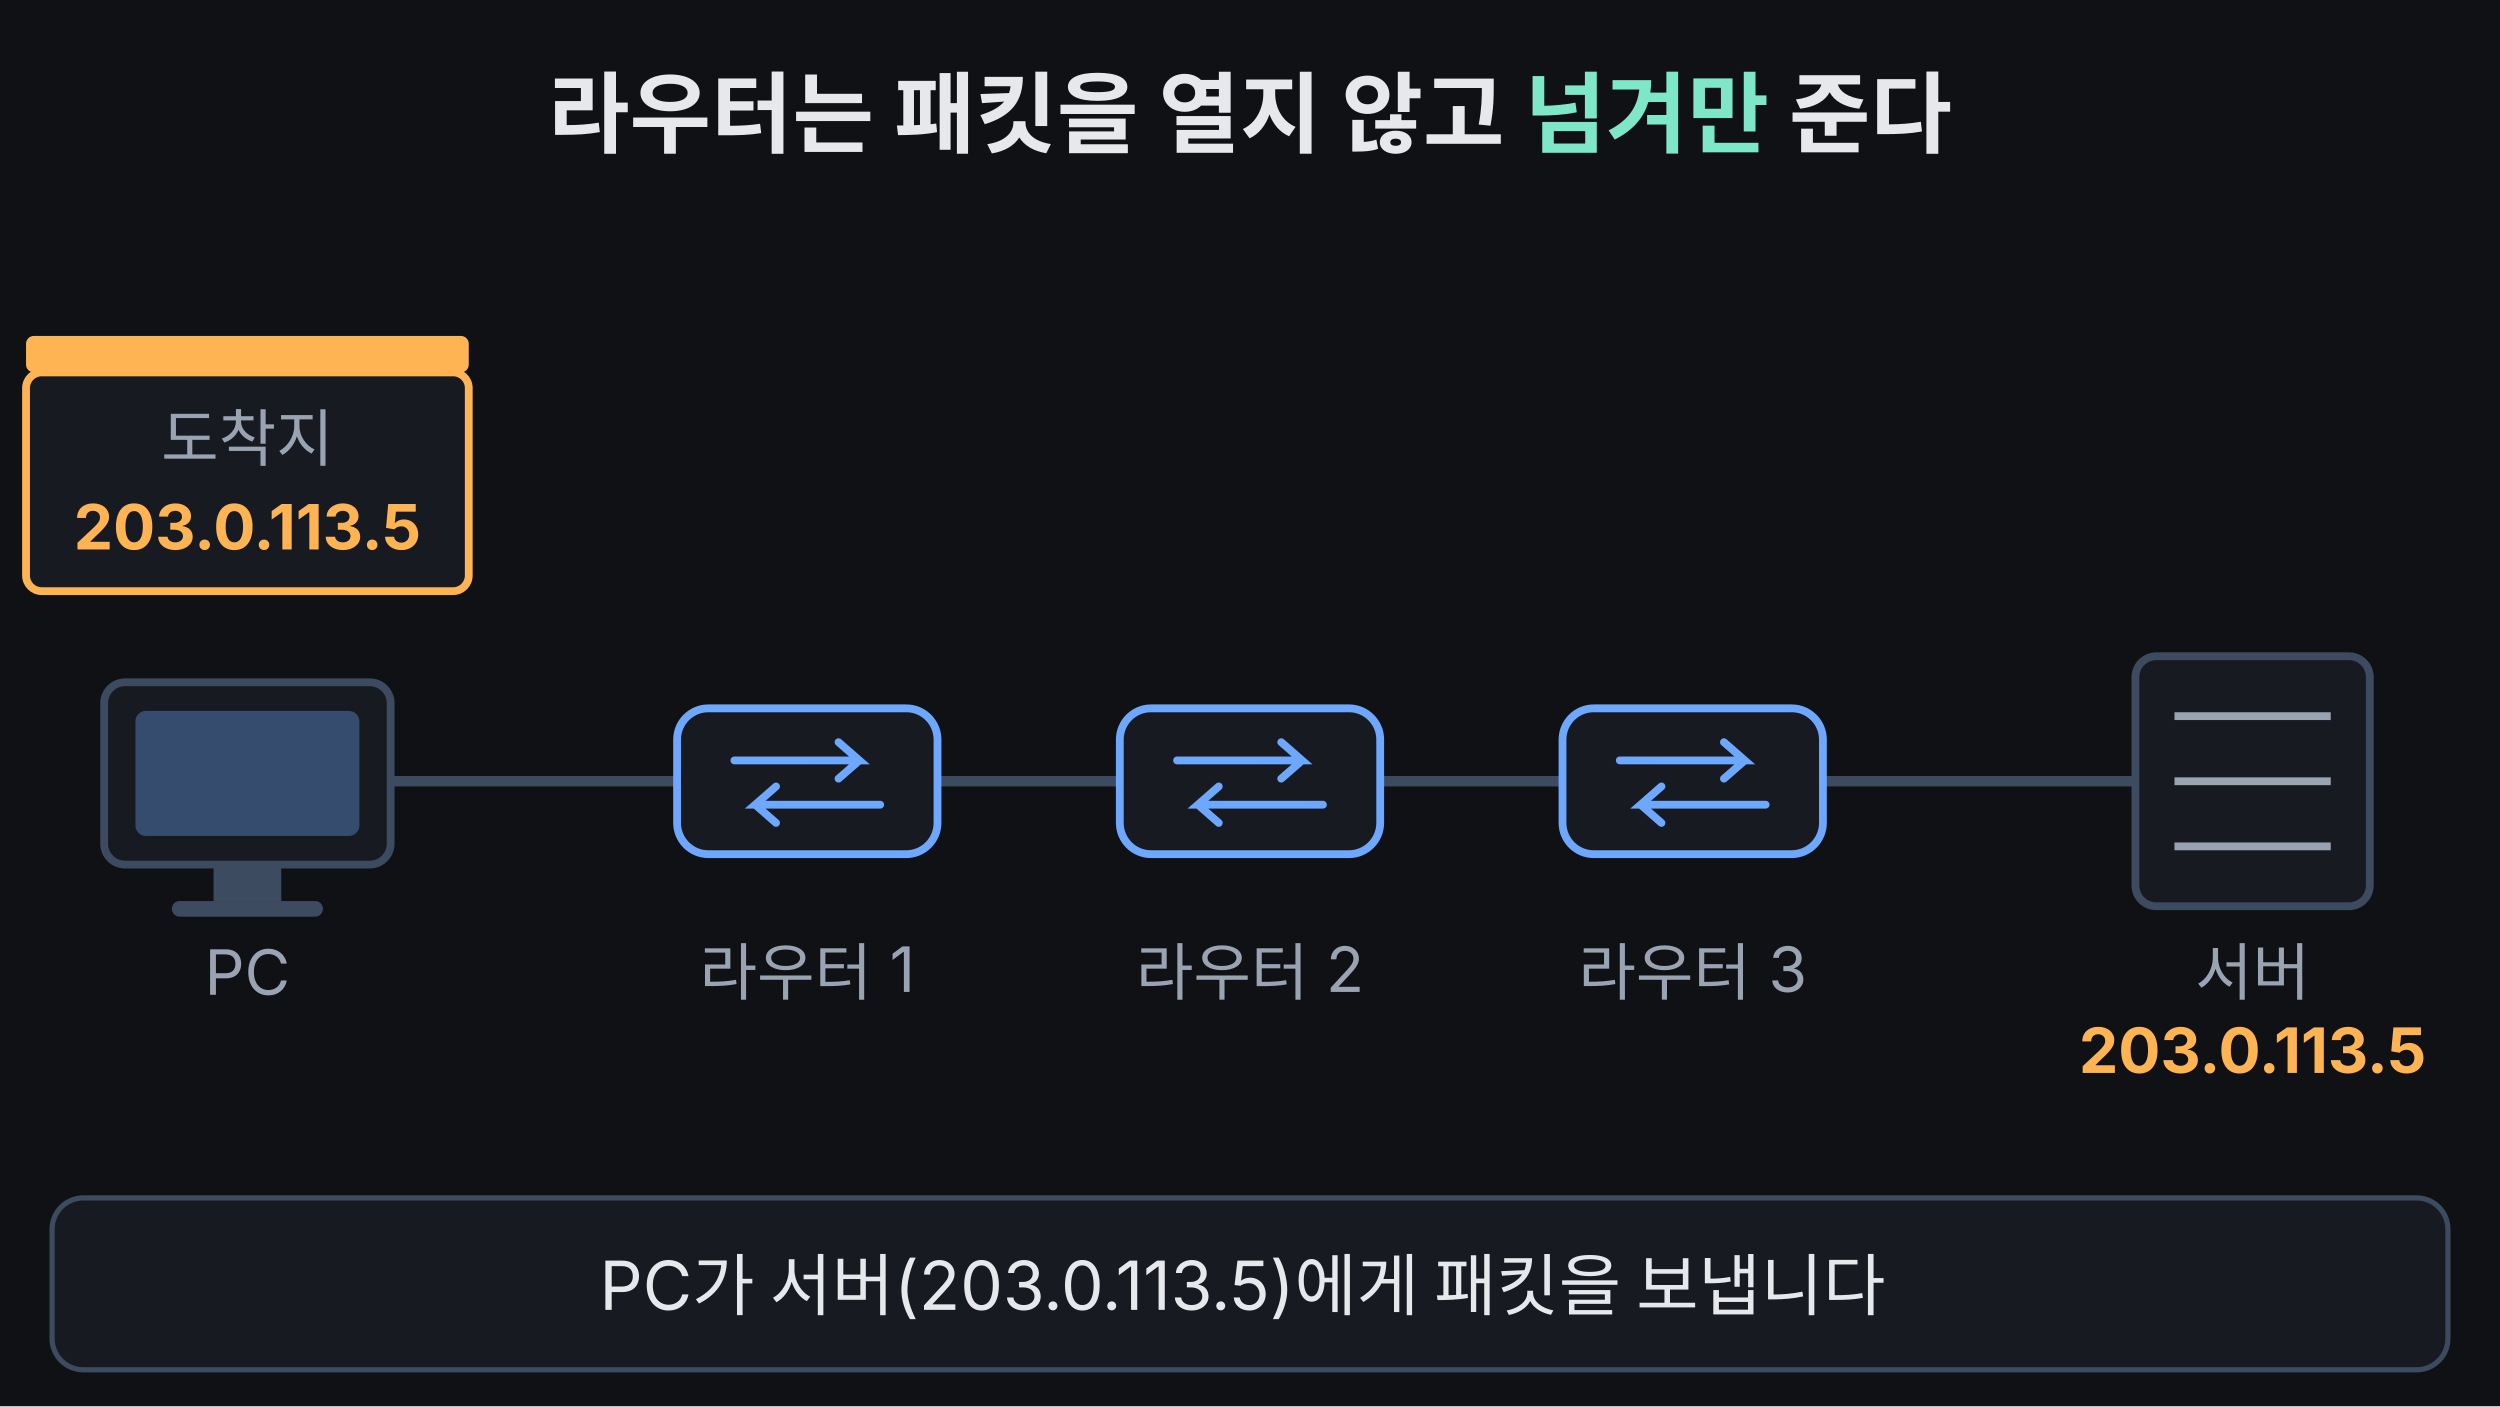
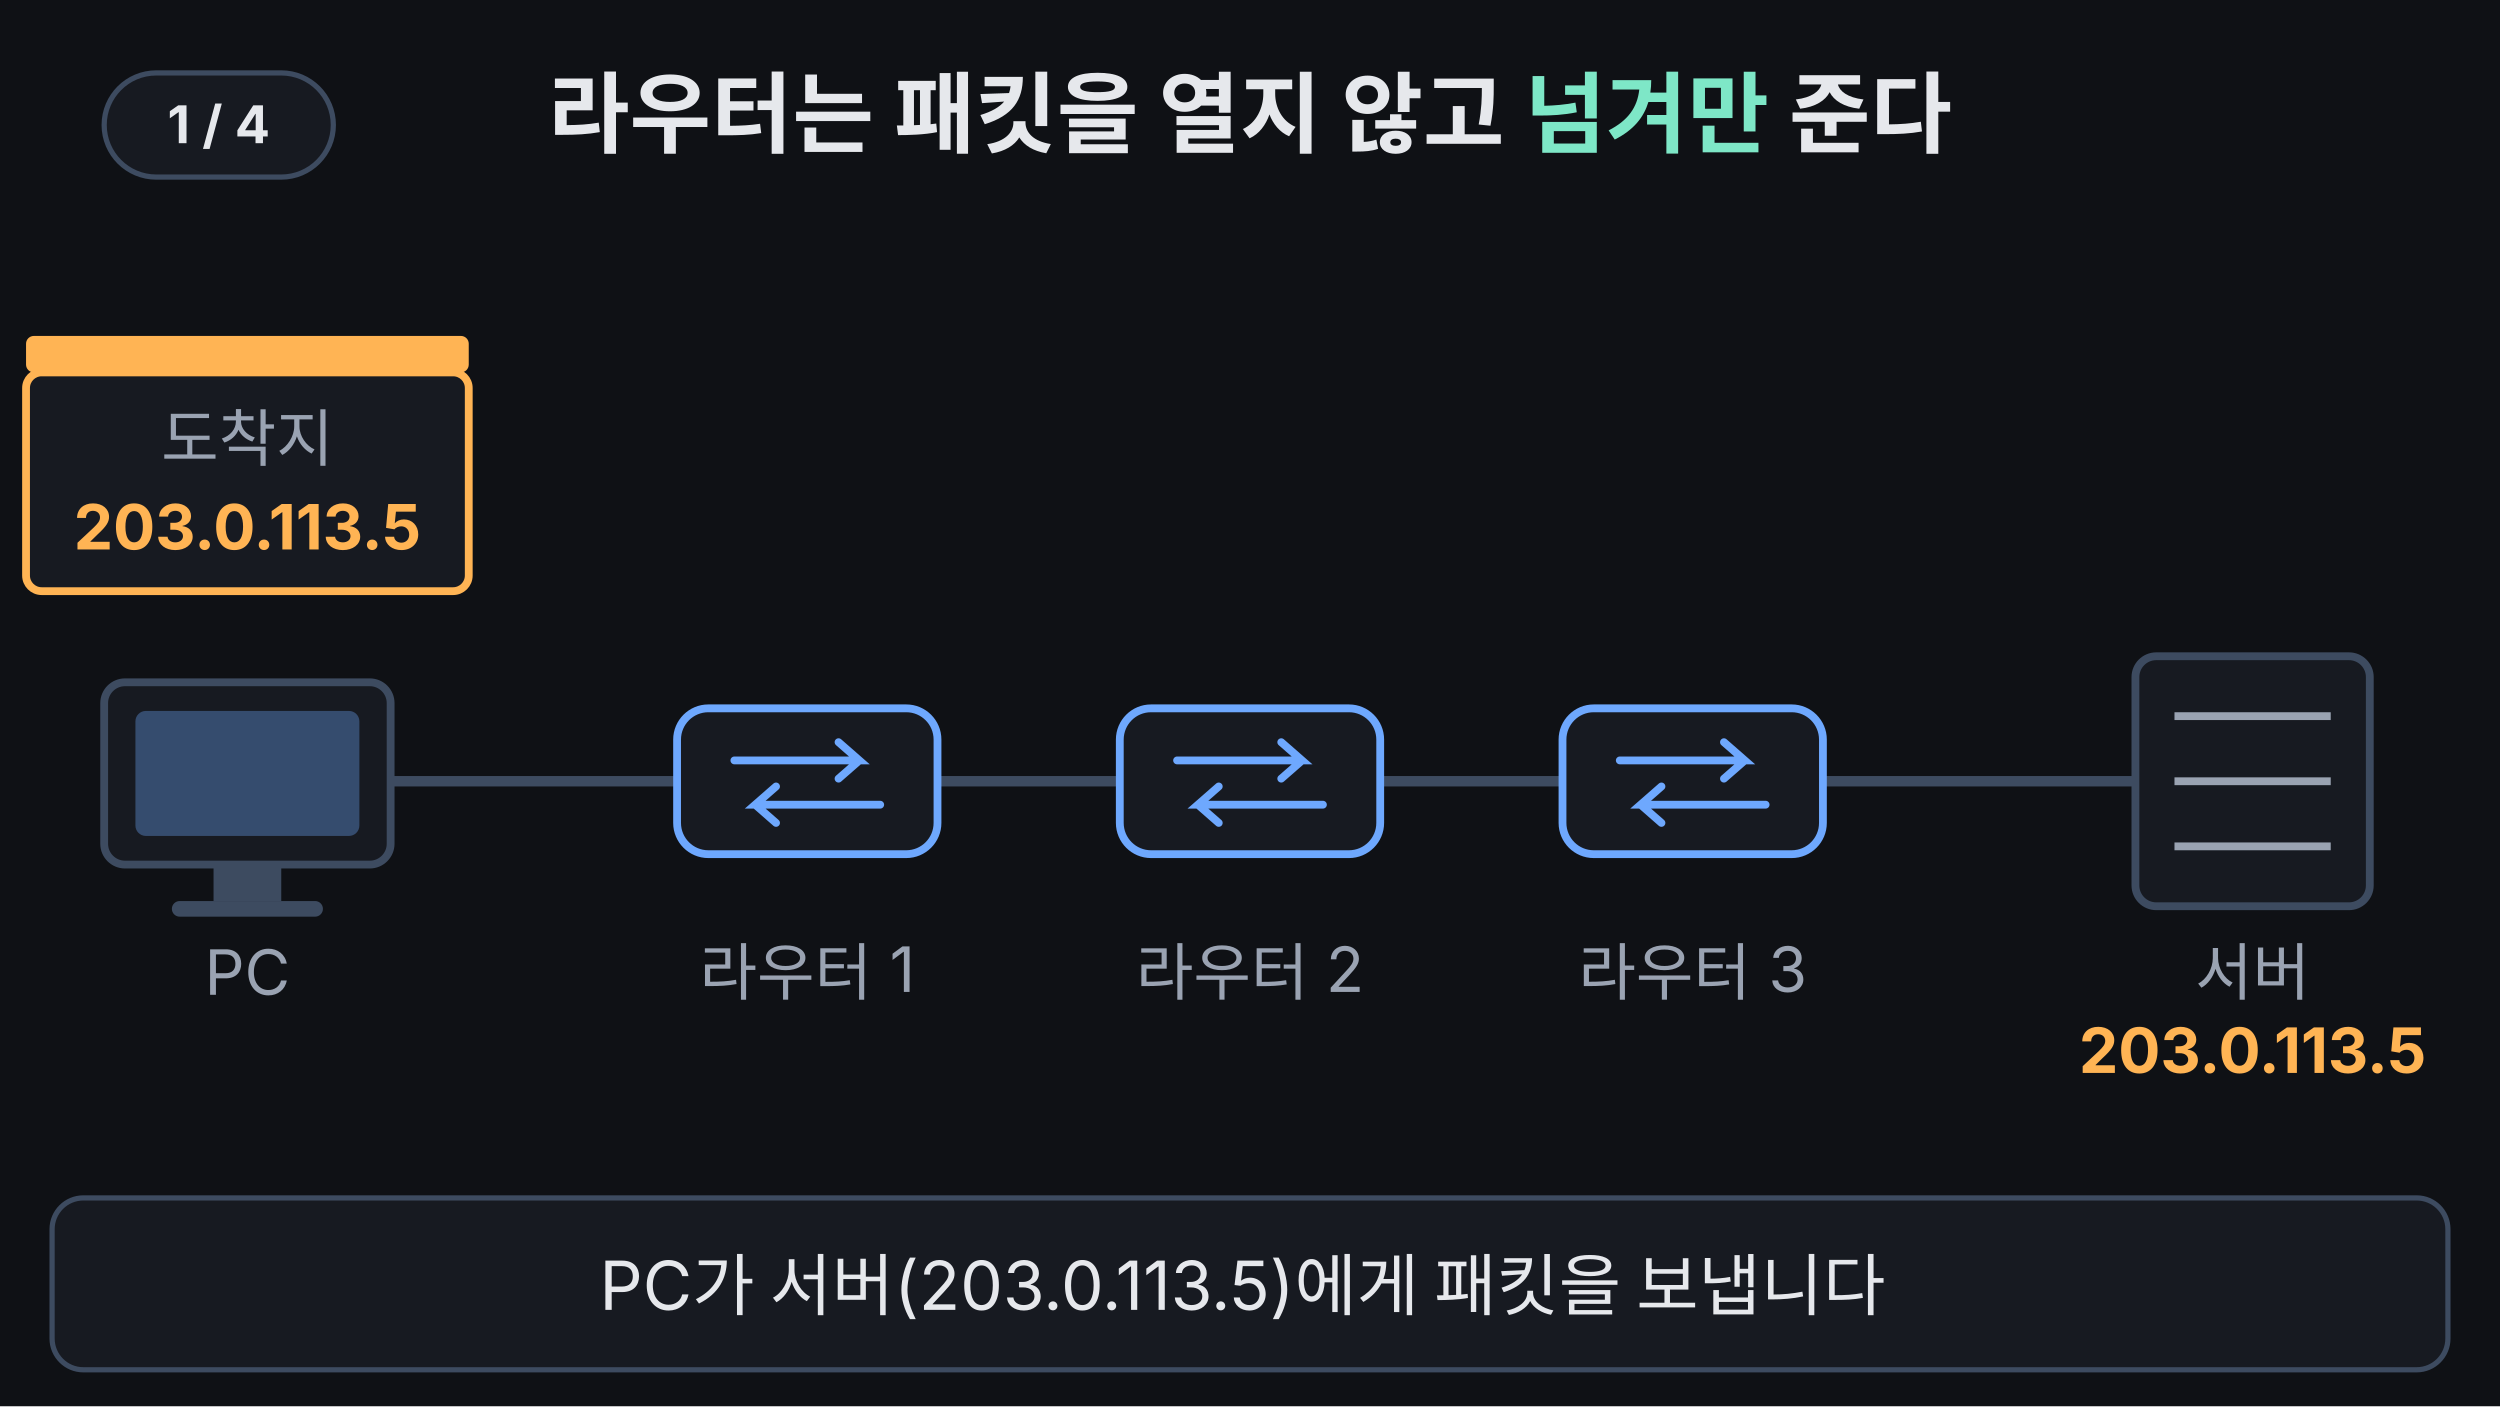
<svg xmlns="http://www.w3.org/2000/svg" viewBox="0 0 960 540" width="960" height="540" font-family="-apple-system,'Apple SD Gothic Neo','Segoe UI',sans-serif">
  <rect width="960" height="540" fill="#0f1115" />
  <text x="480" y="56" text-anchor="middle" font-size="34" font-weight="700" fill="#e6e8ec">라우터는 패킷을 열지 않고 <tspan fill="#7ee7c7">넘겨만</tspan> 준다</text>
  <g stroke="#3d4b60" stroke-width="4">
    <line x1="150" y1="300" x2="260" y2="300" />
    <line x1="360" y1="300" x2="430" y2="300" />
    <line x1="530" y1="300" x2="600" y2="300" />
    <line x1="700" y1="300" x2="820" y2="300" />
  </g>
  <rect x="40" y="262" width="110" height="70" rx="8" fill="#171a21" stroke="#3d4b60" stroke-width="3" />
  <rect x="52" y="273" width="86" height="48" rx="4" fill="#6ea8fe" opacity="0.35" />
  <rect x="82" y="332" width="26" height="14" fill="#3d4b60" />
  <rect x="66" y="346" width="58" height="6" rx="3" fill="#3d4b60" />
  <text x="95" y="382" text-anchor="middle" font-size="24" fill="#9aa3b2">PC</text>
  <g id="router">
    <rect x="260" y="272" width="100" height="56" rx="12" fill="#171a21" stroke="#6ea8fe" stroke-width="3" />
    <path d="M282 292 h48 l-8 -7 M330 292 l-8 7 M338 309 h-48 l8 -7 M290 309 l8 7" stroke="#6ea8fe" stroke-width="3" fill="none" stroke-linecap="round" />
  </g>
  <use href="#router" x="170" />
  <use href="#router" x="340" />
  <g font-size="24" fill="#9aa3b2" text-anchor="middle">
    <text x="310" y="382">라우터 1</text>
    <text x="480" y="382">라우터 2</text>
    <text x="650" y="382">라우터 3</text>
  </g>
  <rect x="820" y="252" width="90" height="96" rx="8" fill="#171a21" stroke="#3d4b60" stroke-width="3" />
  <rect x="820" y="252" width="90" height="96" rx="8" fill="#7ee7c7" opacity="0">
    <animate attributeName="opacity" values="0;0;0.9;0.9;0;0" keyTimes="0;0.76;0.79;0.94;0.97;1" dur="14s" repeatCount="indefinite" />
  </rect>
  <g stroke="#9aa3b2" stroke-width="3">
    <line x1="835" y1="275" x2="895" y2="275" />
    <line x1="835" y1="300" x2="895" y2="300" />
    <line x1="835" y1="325" x2="895" y2="325" />
  </g>
  <text x="865" y="382" text-anchor="middle" font-size="24" fill="#9aa3b2">서버</text>
  <text x="865" y="412" text-anchor="middle" font-size="24" font-weight="700" fill="#ffb454">203.0.113.5</text>
  <g opacity="0">
    <animateTransform attributeName="transform" type="translate" calcMode="discrete" values="365 0;535 0;735 0" keyTimes="0;0.36;0.53" dur="14s" repeatCount="indefinite" />
    <animate attributeName="opacity" values="0;0;1;1;0;0;1;1;0;0;1;1;0;0" keyTimes="0;0.25;0.26;0.32;0.33;0.42;0.43;0.49;0.5;0.6;0.61;0.69;0.7;1" dur="14s" repeatCount="indefinite" />
    <line x1="0" y1="300" x2="44" y2="300" stroke="#7ee7c7" stroke-width="8" stroke-linecap="round" />
    <path d="M40 286 L60 300 L40 314 Z" fill="#7ee7c7" />
  </g>
  <g opacity="0">
    <animate attributeName="opacity" values="0;0;1;1;0;0" keyTimes="0;0.77;0.8;0.94;0.965;1" dur="14s" repeatCount="indefinite" />
    <g font-size="24" font-weight="700" fill="#7ee7c7" text-anchor="middle">
      <rect x="245" y="398" width="130" height="40" rx="20" fill="#171a21" stroke="#7ee7c7" stroke-width="2" />
      <rect x="415" y="398" width="130" height="40" rx="20" fill="#171a21" stroke="#7ee7c7" stroke-width="2" />
      <rect x="585" y="398" width="130" height="40" rx="20" fill="#171a21" stroke="#7ee7c7" stroke-width="2" />
      <text x="310" y="427">전달만 함</text>
      <text x="480" y="427">전달만 함</text>
      <text x="650" y="427">전달만 함</text>
    </g>
  </g>
  <g transform="translate(95 185)">
    <animateTransform attributeName="transform" type="translate" values="95 185;95 185;310 185;310 185;480 185;480 185;650 185;650 185;865 185;865 185;95 185;95 185" keyTimes="0;0.1;0.18;0.3;0.36;0.47;0.53;0.66;0.76;0.97;0.971;1" dur="14s" repeatCount="indefinite" />
    <animate attributeName="opacity" values="1;1;0;0;1" keyTimes="0;0.94;0.97;0.975;1" dur="14s" repeatCount="indefinite" />
    <rect x="-85" y="-42" width="170" height="84" rx="6" fill="#171a21" stroke="#ffb454" stroke-width="3" />
    <rect x="-82" y="-39" width="164" height="78" rx="4" fill="#7ee7c7" opacity="0">
      <animate attributeName="opacity" values="0;0;0.3;0.3;0;0" keyTimes="0;0.76;0.79;0.94;0.97;1" dur="14s" repeatCount="indefinite" />
    </rect>
    <text x="0" y="-8" text-anchor="middle" font-size="24" fill="#9aa3b2">도착지</text>
    <text x="0" y="26" text-anchor="middle" font-size="24" font-weight="700" fill="#ffb454">203.0.113.5</text>
    <rect x="-85" y="-56" width="170" height="14" rx="3" fill="#ffb454">
      <animateTransform attributeName="transform" type="rotate" values="0 -85 -42;0 -85 -42;-25 -85 -42;-25 -85 -42;0 -85 -42;0 -85 -42" keyTimes="0;0.76;0.79;0.94;0.97;1" dur="14s" repeatCount="indefinite" />
    </rect>
    <g opacity="0">
      <animate attributeName="opacity" values="0;0;1;1;0;0;1;1;0;0;1;1;0;0" keyTimes="0;0.18;0.19;0.27;0.28;0.36;0.37;0.44;0.45;0.53;0.54;0.63;0.64;1" dur="14s" repeatCount="indefinite" />
      <ellipse cx="0" cy="18" rx="82" ry="22" fill="#7ee7c7" fill-opacity="0.12" stroke="#7ee7c7" stroke-width="4" />
      <line x1="58" y1="34" x2="86" y2="58" stroke="#7ee7c7" stroke-width="8" stroke-linecap="round" />
    </g>
  </g>
  <rect x="20" y="460" width="920" height="66" rx="12" fill="#171a21" stroke="#3d4b60" stroke-width="2" />
  <g font-size="26" fill="#e6e8ec" text-anchor="middle">
    <text x="480" y="503">PC가 서버(203.0.113.5)에게 패킷을 보냅니다
    <animate attributeName="opacity" values="1;1;0;0;1" keyTimes="0;0.16;0.18;0.97;1" dur="14s" repeatCount="indefinite" />
    </text>
    <text x="480" y="503" opacity="0">라우터는 도착지 주소만 읽고, 상자는 열지 않아요
    <animate attributeName="opacity" values="0;0;1;1;0;0" keyTimes="0;0.18;0.2;0.34;0.36;1" dur="14s" repeatCount="indefinite" />
    </text>
    <text x="480" y="503" opacity="0">라우터마다 똑같이: 읽기 → 화살표 → 다음으로 이동
    <animate attributeName="opacity" values="0;0;1;1;0;0" keyTimes="0;0.36;0.38;0.74;0.76;1" dur="14s" repeatCount="indefinite" />
    </text>
    <text x="480" y="503" opacity="0" fill="#7ee7c7" font-weight="700">상자를 여는 건 최종 수신자인 서버뿐입니다
    <animate attributeName="opacity" values="0;0;1;1;0;0" keyTimes="0;0.76;0.78;0.95;0.97;1" dur="14s" repeatCount="indefinite" />
    </text>
  </g>
+   <g aria-label="재생 단계">
+     <rect x="40" y="28" width="88" height="40" rx="20" fill="#171a21" stroke="#3d4b60" stroke-width="2" />
+     <text x="84" y="55" text-anchor="middle" font-size="20" font-weight="700" fill="#e6e8ec" opacity="1">1 / 4<animate attributeName="opacity" values="1;1;0;0" keyTimes="0;0.18;0.19;1" calcMode="discrete" dur="14s" repeatCount="indefinite" />
+     </text>
+     <text x="84" y="55" text-anchor="middle" font-size="20" font-weight="700" fill="#e6e8ec" opacity="0">2 / 4<animate attributeName="opacity" values="0;0;1;1;0;0" keyTimes="0;0.18;0.19;0.36;0.37;1" calcMode="discrete" dur="14s" repeatCount="indefinite" />
+     </text>
+     <text x="84" y="55" text-anchor="middle" font-size="20" font-weight="700" fill="#e6e8ec" opacity="0">3 / 4<animate attributeName="opacity" values="0;0;1;1;0;0" keyTimes="0;0.36;0.37;0.76;0.77;1" calcMode="discrete" dur="14s" repeatCount="indefinite" />
+     </text>
+     <text x="84" y="55" text-anchor="middle" font-size="20" font-weight="700" fill="#e6e8ec" opacity="0">4 / 4<animate attributeName="opacity" values="0;0;1;1" keyTimes="0;0.76;0.77;1" calcMode="discrete" dur="14s" repeatCount="indefinite" />
+     </text>
+   </g>
</svg>
